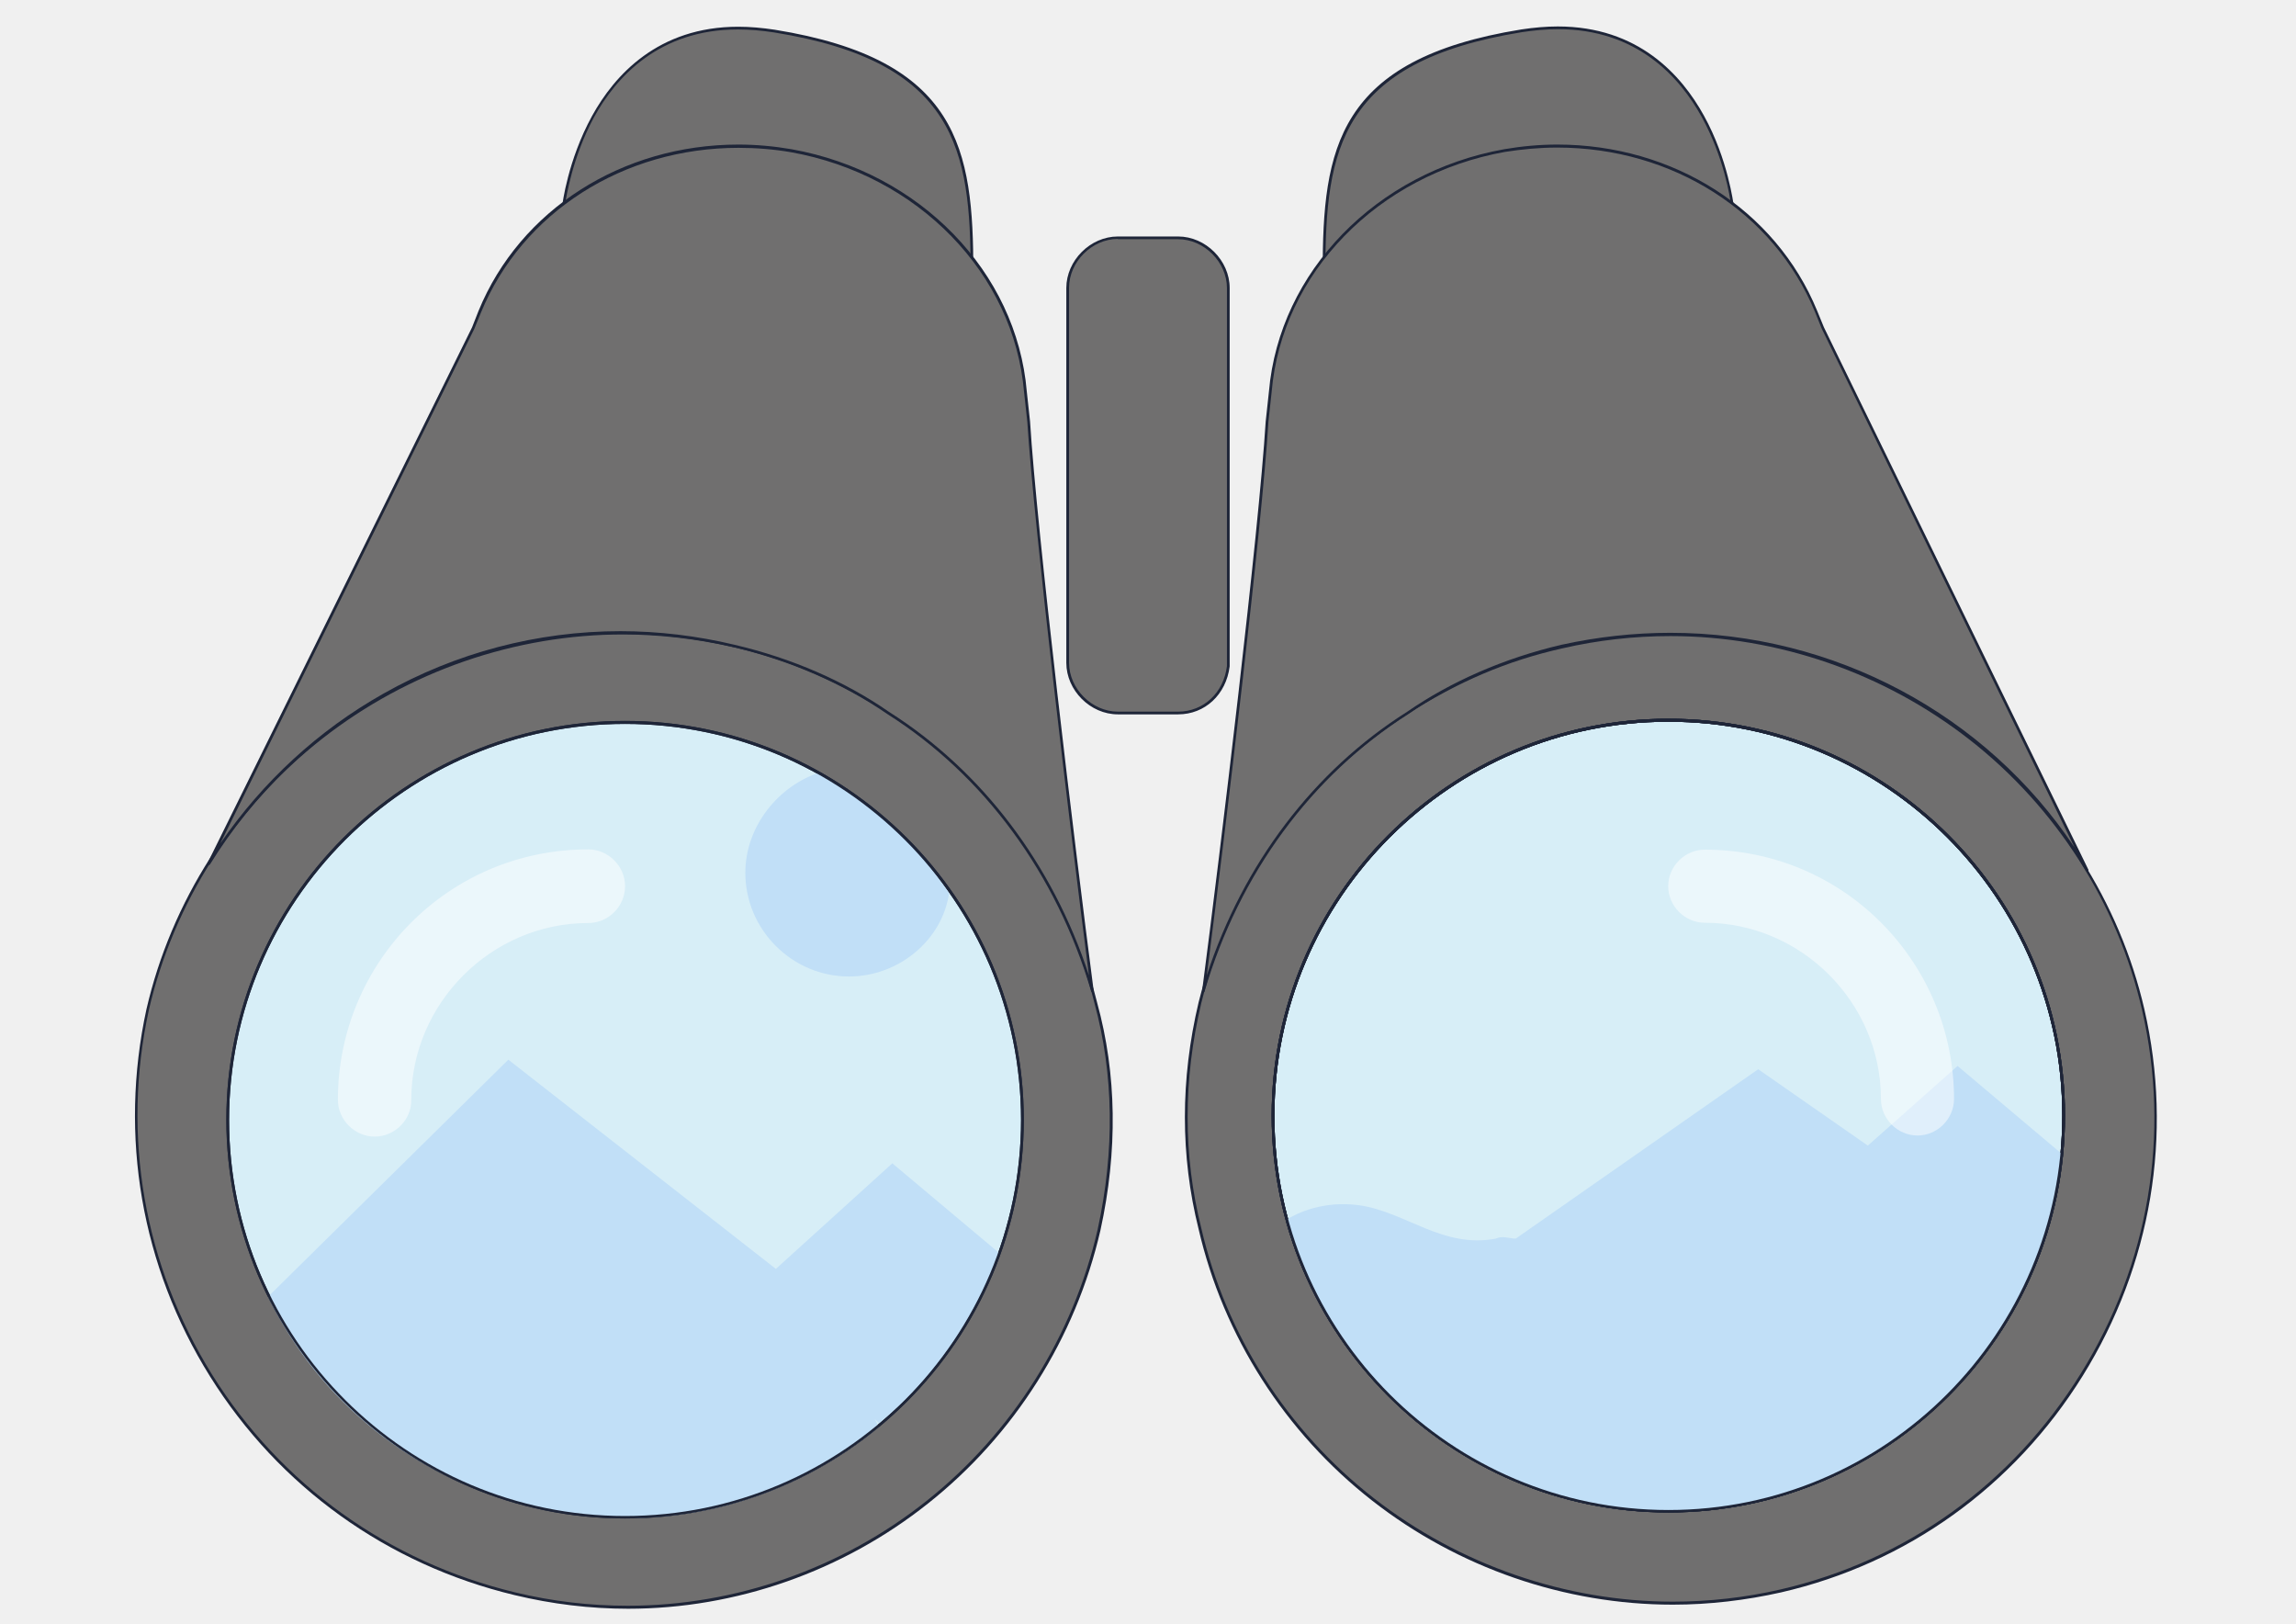
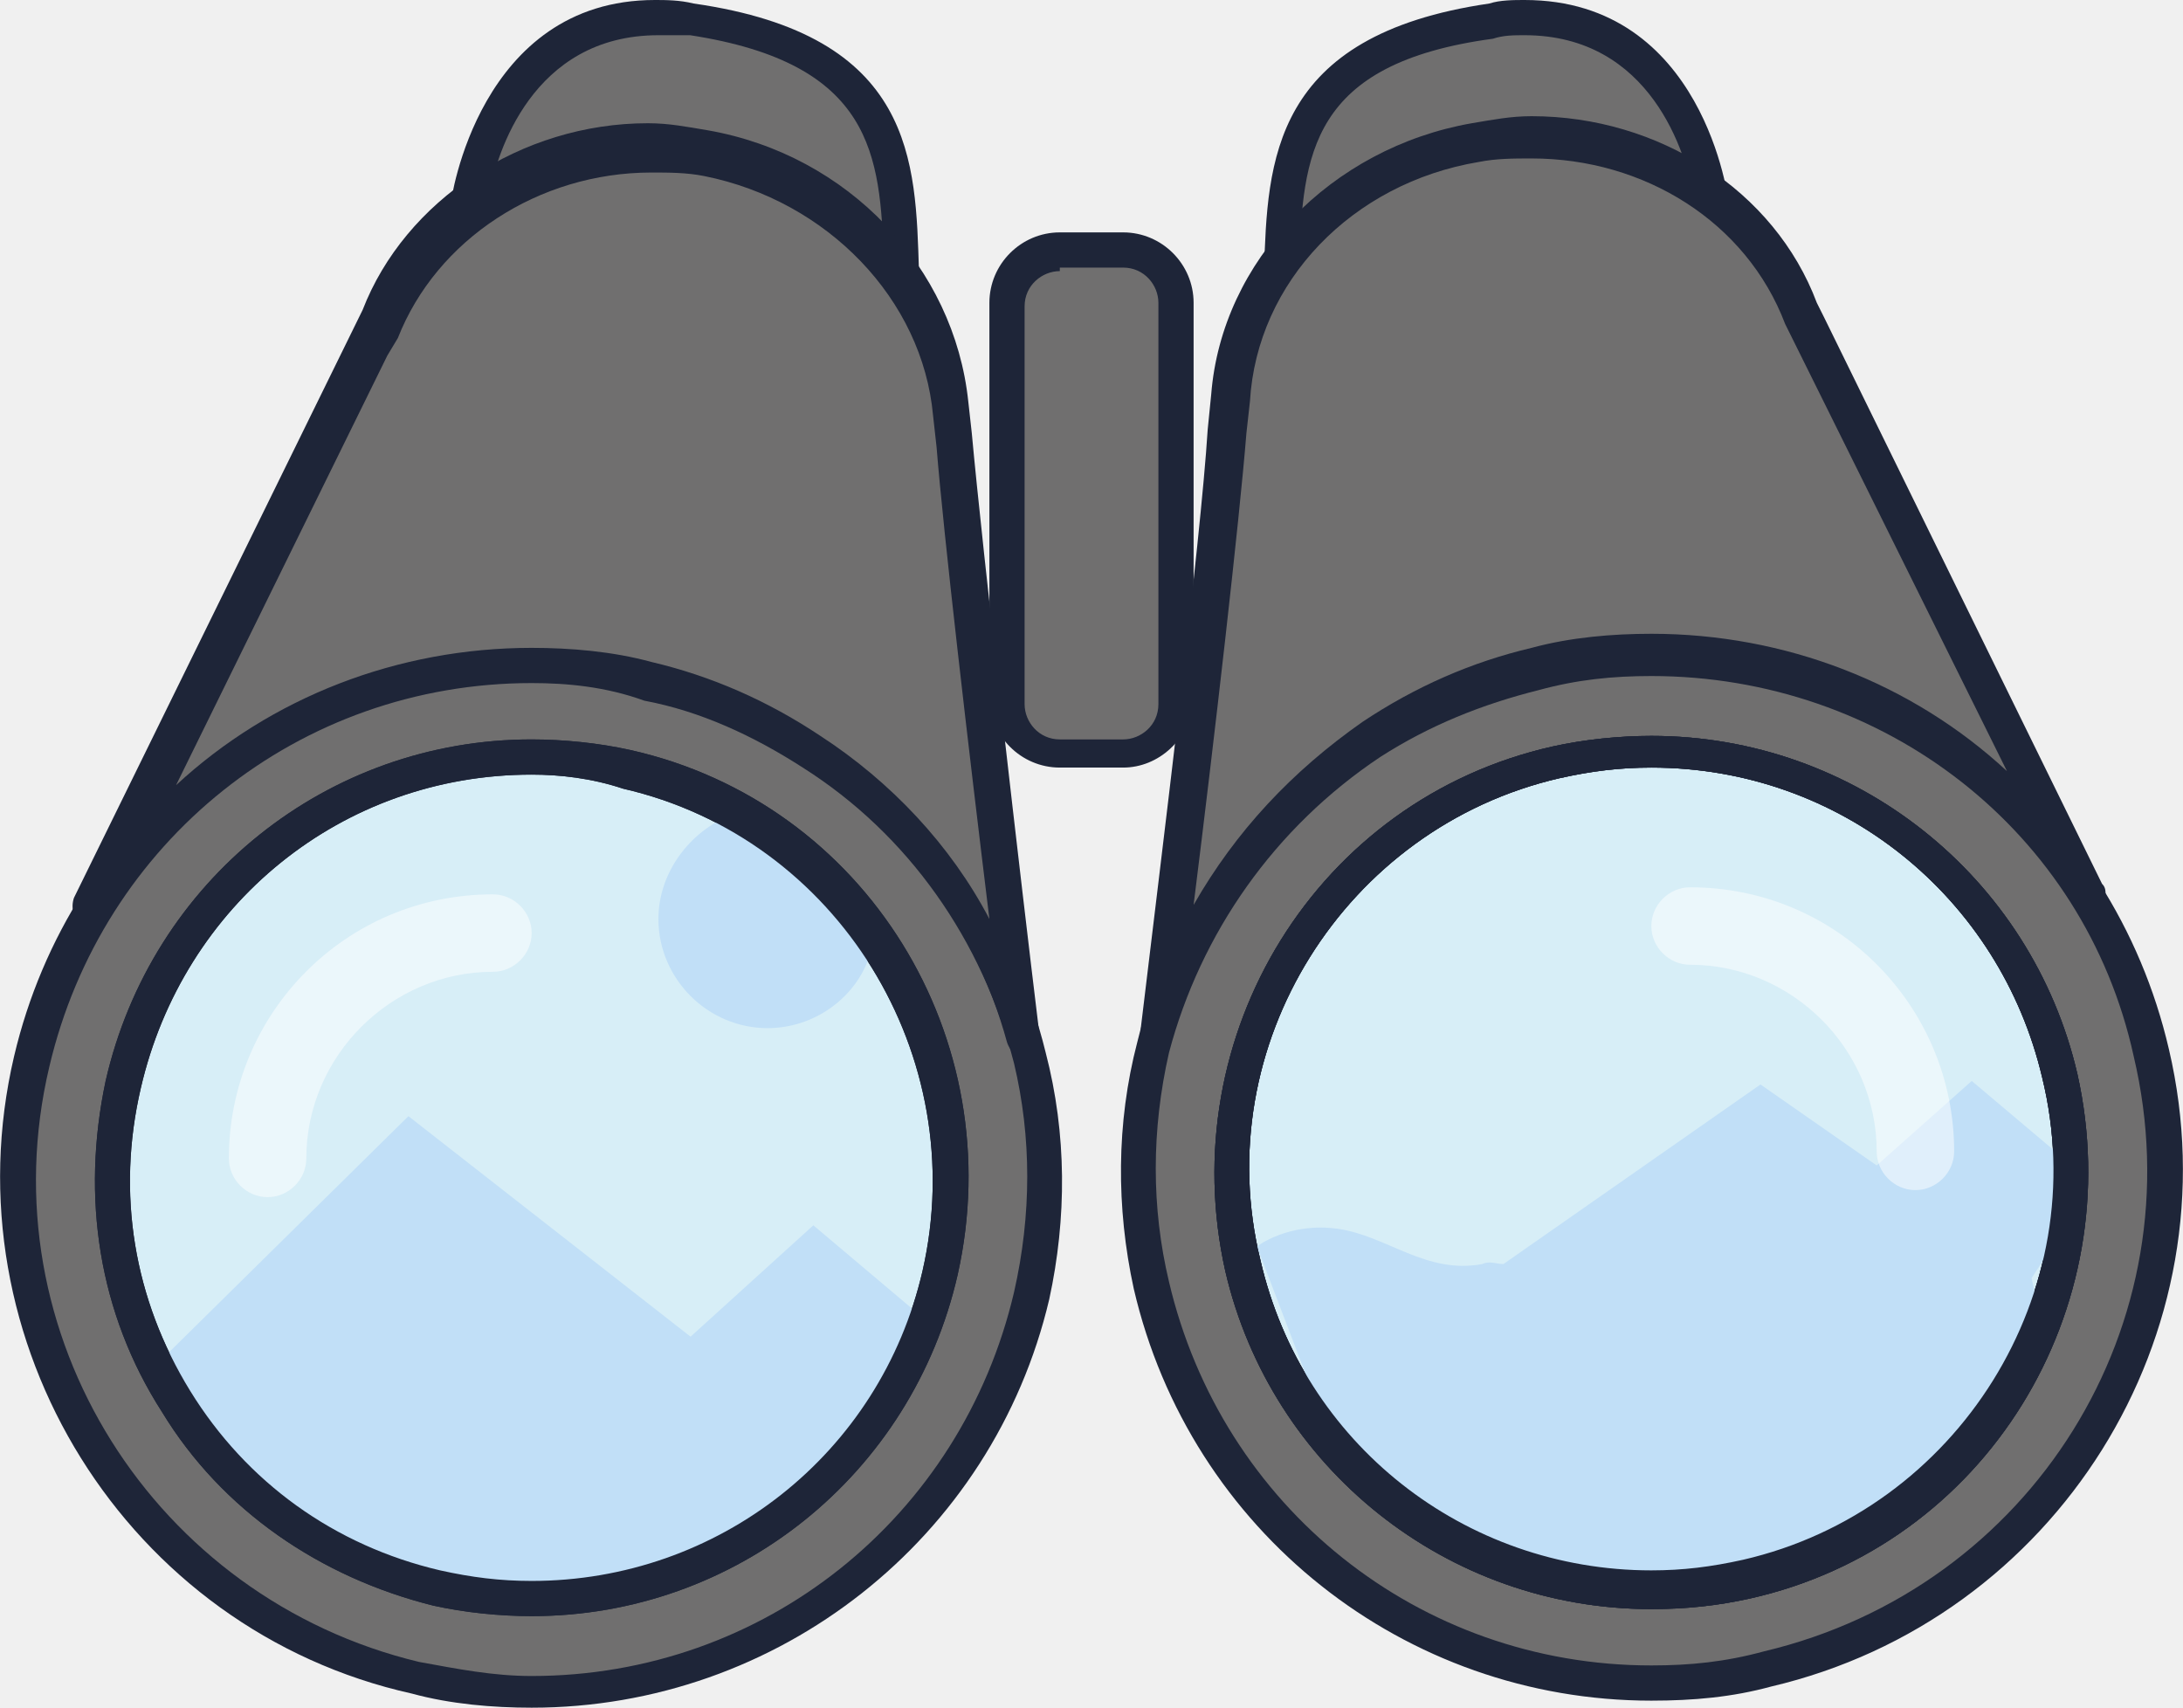
- <svg xmlns="http://www.w3.org/2000/svg" version="1.1" id="Calque_1" x="0px" y="0px" viewBox="0 0 841.9 595.3" enable-background="new 0 0 841.9 595.3" xml:space="preserve">
+ <svg xmlns="http://www.w3.org/2000/svg" version="1.1" id="Calque_1" x="0px" y="0px" viewBox="0 0 62 48.5" enable-background="new 0 0 62 48.5" xml:space="preserve">
  <g>
-     <path fill="#706F6F" d="M206.7,75.2c0,0,8.6-74.9,77.3-63.8s72.4,45.4,72.4,88.4l-41.7,25.8L206.7,75.2z" />
-     <path fill="#1E2538" d="M314.7,126c-0.1,0-0.1,0-0.2,0l-108-50.3c-0.2-0.1-0.3-0.3-0.3-0.5c0-0.2,2-16.5,10.9-32.7   c8.2-14.9,24.2-32.7,53.6-32.7c4.3,0,8.8,0.4,13.4,1.1c67.6,10.9,72.8,43.7,72.8,88.9c0,0.2-0.1,0.3-0.2,0.4L315,125.9   C314.9,126,314.8,126,314.7,126z M207.2,74.9l107.4,50.1l41.3-25.5c0-44.5-5.3-76.9-72-87.6c-4.6-0.7-9-1.1-13.3-1.1   c-29,0-44.7,17.5-52.8,32.2C209.9,57.6,207.6,72.4,207.2,74.9z" />
+     <path fill="#706F6F" d="M13.3,5.8c0,0,0.7-6.1,6.3-5.2s5.9,3.7,5.9,7.2l-3.4,2.1L13.3,5.8z" />
+     <path fill="#1E2538" d="M22.2,10.3c-0.1,0-0.1,0-0.2,0l-8.9-4c-0.2-0.1-0.3-0.3-0.3-0.5c0-0.1,0.8-5.8,5.8-5.8c0.3,0,0.7,0,1.1,0.1   C26,1,26,4.6,26.1,7.7c0,0.2-0.1,0.3-0.2,0.4l-3.4,2.1C22.4,10.3,22.3,10.3,22.2,10.3z M13.9,5.5l8.3,3.7l2.9-1.8   c-0.1-3-0.3-5.6-5.5-6.4C19.3,1,19,1,18.7,1C15.1,1,14.1,4.4,13.9,5.5z" />
  </g>
  <g>
-     <path fill="#706F6F" d="M635.2,75.2c0,0-8.6-74.9-77.3-63.8s-72.4,45.4-72.4,88.4l41.7,25.8L635.2,75.2z" />
-     <path fill="#1E2538" d="M527.2,126c-0.1,0-0.2,0-0.3-0.1l-41.7-25.8c-0.1-0.1-0.2-0.3-0.2-0.4c0-45.2,5.2-78,72.8-88.9   c4.6-0.7,9.1-1.1,13.4-1.1c29.5,0,45.4,17.8,53.6,32.7c8.9,16.1,10.8,32.5,10.9,32.7c0,0.2-0.1,0.4-0.3,0.5l-108,50.3   C527.3,126,527.3,126,527.2,126z M486,99.5l41.3,25.5l107.4-50.1c-0.3-2.5-2.6-17.3-10.7-32c-8.1-14.7-23.8-32.2-52.7-32.2   c-4.2,0-8.7,0.4-13.3,1.1C491.3,22.6,486,54.9,486,99.5z" />
+     <path fill="#706F6F" d="M48.7,5.8c0,0-0.7-6.1-6.3-5.2s-5.9,3.7-5.9,7.2l3.4,2.1L48.7,5.8z" />
+     <path fill="#1E2538" d="M39.8,10.3c-0.1,0-0.2,0-0.3-0.1l-3.4-2.1c-0.2-0.1-0.2-0.3-0.2-0.4C36,4.6,36.1,1,42.3,0.1   C42.6,0,43,0,43.3,0c5.1,0,5.8,5.7,5.8,5.8c0,0.2-0.1,0.4-0.3,0.5l-8.9,4C39.9,10.3,39.9,10.3,39.8,10.3z M36.9,7.5l2.9,1.8   l8.3-3.7C47.9,4.4,46.9,1,43.3,1c-0.3,0-0.6,0-0.9,0.1C37.2,1.8,37,4.4,36.9,7.5z" />
  </g>
  <g>
-     <path fill="#706F6F" d="M401.9,367.7c-11-44.1-38-82-75.9-106.5c-17.1-11-35.5-19.6-57.5-24.5c-95.5-22-192.2,38-214.2,133.4   c-20.8,95.5,38,191,134.7,214.2s192.2-38,214.2-133.4C409.2,422.8,409.2,394.6,401.9,367.7z" />
-     <path fill="#1E2538" d="M230.3,589.8C230.3,589.8,230.3,589.8,230.3,589.8c-13.9,0-27.9-1.7-41.6-5C142,573.6,102.3,545.1,77,504.6   C51.8,464.3,43.6,416.5,53.7,370c9.1-39.4,31.8-75,64-100.1c31.7-24.7,71-38.3,110.8-38.3c13.4,0,26.9,1.5,40,4.6   c20.3,4.5,38.7,12.3,57.7,24.6c38,24.5,65,62.4,76.1,106.8c7.2,26.2,7.6,54.3,1.2,83.5c-9.1,39.4-31.5,75-63.2,100.1   C309,576.1,269.9,589.8,230.3,589.8z M228.5,232.6c-39.6,0-78.7,13.5-110.2,38.1c-32,25-54.6,60.3-63.7,99.5   c-10.1,46.2-1.8,93.7,23.2,133.8c25.2,40.3,64.6,68.6,111.1,79.8c13.6,3.3,27.5,4.9,41.3,4.9c39.4,0,78.3-13.6,109.5-38.4   c31.5-25,53.8-60.4,62.8-99.6c6.3-29,5.9-56.9-1.2-83c-11-44.1-37.9-81.8-75.7-106.2c-18.9-12.2-37.2-19.9-57.4-24.4   C255.2,234.2,241.8,232.6,228.5,232.6z" />
+     <path fill="#706F6F" d="M29.2,30c-0.9-3.6-3.1-6.7-6.2-8.7c-1.4-0.9-2.9-1.6-4.7-2c-7.8-1.8-15.7,3.1-17.5,10.9   C-0.9,38,3.9,45.8,11.8,47.7s15.7-3.1,17.5-10.9C29.8,34.5,29.8,32.2,29.2,30z" />
+     <path fill="#1E2538" d="M15.1,48.5C15.1,48.5,15.1,48.5,15.1,48.5c-1.1,0-2.3-0.1-3.4-0.4C3.6,46.3-1.5,38.1,0.4,30   C2,23.2,8,18.4,15.1,18.4c1.1,0,2.3,0.1,3.4,0.4c1.7,0.4,3.3,1.1,4.8,2.1c3.2,2.1,5.5,5.3,6.4,9c0.6,2.3,0.6,4.7,0.1,7   C28.2,43.7,22.1,48.5,15.1,48.5z M15.1,19.4c-6.6,0-12.2,4.5-13.7,10.9c-1.8,7.6,3,15.1,10.5,16.9c1.1,0.2,2.1,0.4,3.2,0.4   c6.6,0,12.2-4.5,13.7-10.9c0.5-2.2,0.5-4.4,0-6.5c-0.9-3.5-3-6.5-6-8.4c-1.4-0.9-2.9-1.6-4.5-1.9C17.2,19.5,16.1,19.4,15.1,19.4z" />
  </g>
  <g>
-     <circle fill="#D7EEF7" cx="229.2" cy="410.5" r="145.7" />
-     <path fill="#1E2538" d="M229.2,556.7c-80.6,0-146.2-65.6-146.2-146.2c0-80.6,65.6-146.2,146.2-146.2c80.6,0,146.2,65.6,146.2,146.2   C375.4,491.2,309.9,556.7,229.2,556.7z M229.2,265.4c-80.1,0-145.2,65.1-145.2,145.2s65.1,145.2,145.2,145.2   s145.2-65.1,145.2-145.2S309.3,265.4,229.2,265.4z" />
+     <circle fill="#D7EEF7" cx="15.1" cy="33.5" r="11.9" />
+     <path fill="#1E2538" d="M15.1,45.9c-0.9,0-1.9-0.1-2.8-0.3c-3.2-0.8-6-2.7-7.7-5.5c-1.8-2.8-2.3-6.1-1.6-9.4C4.3,25,9.3,21,15.1,21   c0.9,0,1.9,0.1,2.8,0.3c6.7,1.5,10.8,8.2,9.3,14.9C25.9,41.9,20.9,45.9,15.1,45.9z M15.1,22C9.7,22,5.2,25.7,4,30.9   c-0.7,3-0.2,6,1.4,8.6s4.1,4.4,7.1,5.1c0.9,0.2,1.7,0.3,2.6,0.3c5.3,0,9.9-3.6,11.1-8.8c1.4-6.1-2.4-12.3-8.5-13.7   C16.8,22.1,15.9,22,15.1,22z" />
  </g>
  <g>
-     <path fill="#706F6F" d="M432,261.4h-22.1c-9.8,0-18.4-8.6-18.4-18.4V105.6c0-9.8,8.6-18.4,18.4-18.4H432c9.8,0,18.4,8.6,18.4,18.4   v138.7C449.2,254.1,441.8,261.4,432,261.4z" />
-     <path fill="#1E2538" d="M432,261.9h-22.1c-10.1,0-18.9-8.8-18.9-18.9V105.6c0-10.1,8.8-18.9,18.9-18.9H432   c10.1,0,18.9,8.8,18.9,18.9v138.7C449.6,254.7,441.8,261.9,432,261.9z M409.9,87.6c-9.5,0-17.9,8.4-17.9,17.9V243   c0,9.5,8.4,17.9,17.9,17.9H432c9.3,0,16.7-6.9,17.9-16.7l0-138.6c0-9.5-8.4-17.9-17.9-17.9H409.9z" />
+     <path fill="#706F6F" d="M31.9,21.3h-1.8c-0.8,0-1.5-0.7-1.5-1.5V8.6c0-0.8,0.7-1.5,1.5-1.5h1.8c0.8,0,1.5,0.7,1.5,1.5v11.3   C33.3,20.7,32.7,21.3,31.9,21.3z" />
+     <path fill="#1E2538" d="M31.9,21.8h-1.8c-1.1,0-2-0.9-2-2V8.6c0-1.1,0.9-2,2-2h1.8c1.1,0,2,0.9,2,2v11.3   C33.8,21,32.9,21.8,31.9,21.8z M30.1,7.7c-0.5,0-1,0.4-1,1v11.3c0,0.5,0.4,1,1,1h1.8c0.5,0,1-0.4,1-1V8.6c0-0.5-0.4-1-1-1H30.1z" />
  </g>
  <g>
-     <path fill="#706F6F" d="M269.3,236.9c20.9,4.9,40.5,13.5,56.5,24.5c36.8,23.3,62.6,60.1,74.9,101.9   c-7.4-56.5-20.9-169.4-23.3-208.7l-1.2-11c-3.7-43-38-79.8-85.9-88.4c-50.3-8.6-97,17.2-114.1,58.9l-2.5,6.1l-97,196.4   C115.9,252.8,192,218.5,269.3,236.9z" />
-     <path fill="#1E2538" d="M400.6,363.8c-0.2,0-0.4-0.1-0.5-0.4c-12.7-43-39.2-79.1-74.7-101.6c-16.1-11.1-35.6-19.6-56.3-24.5   c-13.8-3.3-27.8-4.9-41.7-4.9c-30.2,0-60,7.9-86.4,22.7C115,269.9,92.8,291.3,77,316.9c-0.1,0.2-0.4,0.3-0.7,0.2   c-0.2-0.1-0.3-0.4-0.2-0.7l97-196.4l2.4-6.1c15.2-37,52.6-60.9,95.3-60.9c6.4,0,13,0.6,19.4,1.7c47.1,8.4,82.6,45,86.3,88.8l1.2,11   c2.5,40.5,16.4,155.7,23.3,208.5c0,0.1,0,0.1,0,0.2C401.1,363.6,400.9,363.8,400.6,363.8C400.6,363.8,400.6,363.8,400.6,363.8z    M227.5,231.4c14,0,28.1,1.7,41.9,5c20.9,4.9,40.5,13.4,56.6,24.6c34.1,21.6,60,55.8,73.3,96.6c-7.1-55-20.1-163.8-22.6-202.9   l-1.2-11c-3.7-43.4-38.9-79.6-85.5-87.9c-6.4-1.1-12.8-1.6-19.2-1.6c-42.3,0-79.3,23.7-94.4,60.3l-2.5,6.1L80.8,309.2   c15.5-22.6,36-41.5,59.8-54.9C167.1,239.3,197.1,231.4,227.5,231.4z" />
+     <path fill="#706F6F" d="M18.4,19.3c1.7,0.4,3.3,1.1,4.6,2c3,1.9,5.1,4.9,6.1,8.3c-0.6-4.6-1.7-13.8-1.9-17l-0.1-0.9   c-0.3-3.5-3.1-6.5-7-7.2c-4.1-0.7-7.9,1.4-9.3,4.8l-0.2,0.5L2.7,25.8C5.9,20.6,12.1,17.8,18.4,19.3z" />
+     <path fill="#1E2538" d="M29.1,30c-0.2,0-0.4-0.1-0.5-0.4c-0.9-3.3-3-6.1-5.9-8c-1.4-0.9-2.9-1.6-4.5-1.9c-1.1-0.2-2.1-0.4-3.2-0.4   c-4.8,0-9.4,2.6-12,6.7c-0.1,0.2-0.4,0.3-0.7,0.2c-0.2-0.1-0.3-0.4-0.2-0.7l8.2-16.7c1.2-3.1,4.5-5.3,8.1-5.3   c0.6,0,1.1,0.1,1.7,0.2c4,0.7,7,3.9,7.4,7.7l0.1,0.9c0.3,3.3,1.4,12.8,1.9,16.9c0,0.1,0,0.1,0,0.2C29.6,29.8,29.4,30,29.1,30   C29.1,30,29.1,30,29.1,30z M15.1,18.4c1.1,0,2.3,0.1,3.4,0.4c1.7,0.4,3.3,1.1,4.8,2.1c2,1.3,3.7,3.1,4.8,5.2   c-0.6-4.9-1.3-10.9-1.5-13.4l-0.1-0.9c-0.3-3.3-3-6.1-6.5-6.8c-0.5-0.1-1-0.1-1.5-0.1c-3.2,0-6.1,1.9-7.2,4.7l-0.3,0.5L5,22.3   C7.7,19.8,11.3,18.4,15.1,18.4z" />
  </g>
  <g>
-     <path fill="#706F6F" d="M440,367.6c11-43.9,37.8-81.6,75.5-106c17.1-11,35.3-19.5,57.3-24.4C667.8,215.3,764,275,786,370   s-37.8,191.3-132.8,213.2c-95,21.9-191.3-37.8-213.2-132.8C432.7,421.2,433.9,393.2,440,367.6z" />
-     <path fill="#1E2538" d="M613.4,588.3c-39.6,0-78.7-13.5-110.2-38.1c-32-25-54.6-60.3-63.7-99.6c-6.7-26.9-6.7-54.8,0-83.1   c11-44.2,37.9-81.9,75.7-106.3c18.9-12.2,37.2-19.9,57.4-24.4c13.1-3,26.5-4.5,39.8-4.5c39.6,0,78.7,13.5,110.2,38.1   c32,25,54.6,60.3,63.7,99.6c10.6,46.1,2.6,93.8-22.6,134.4c-25.2,40.6-64.5,68.8-110.6,79.4C640.2,586.7,626.8,588.3,613.4,588.3z    M612.5,233.2c-13.3,0-26.6,1.5-39.6,4.5c-20.1,4.5-38.3,12.2-57.1,24.3c-37.6,24.3-64.3,61.8-75.3,105.7   c-6.7,28.1-6.7,55.9,0,82.6c9,39,31.5,74.2,63.3,99c31.3,24.4,70.3,37.9,109.6,37.9c13.3,0,26.6-1.5,39.6-4.5   c45.8-10.6,84.8-38.6,109.9-79c25.1-40.3,33.1-87.8,22.5-133.6c-9-39-31.5-74.2-63.3-99C690.8,246.7,651.9,233.2,612.5,233.2z" />
+     <path fill="#706F6F" d="M32.8,29.8c0.9-3.6,3.1-6.7,6.2-8.7c1.4-0.9,2.9-1.6,4.7-2c7.8-1.8,15.7,3.1,17.5,10.9   c1.8,7.8-3.1,15.7-10.9,17.5c-7.8,1.8-15.7-3.1-17.5-10.9C32.2,34.2,32.3,31.9,32.8,29.8z" />
+     <path fill="#1E2538" d="M46.9,48.3c-7,0-13.1-4.8-14.7-11.7c-0.5-2.3-0.5-4.7,0.1-7c0.9-3.7,3.2-6.9,6.4-9c1.5-1,3.1-1.7,4.8-2.1   c1.1-0.3,2.3-0.4,3.4-0.4c7,0,13.1,4.8,14.7,11.7c1.9,8.1-3.2,16.2-11.3,18.1C49.2,48.2,48.1,48.3,46.9,48.3z M46.9,19.2   c-1.1,0-2.1,0.1-3.2,0.4c-1.6,0.4-3.1,1-4.5,1.9c-3,2-5.1,5-6,8.4c-0.5,2.2-0.5,4.4,0,6.5c1.5,6.4,7.1,10.9,13.7,10.9   c1.1,0,2.1-0.1,3.2-0.4c7.6-1.8,12.3-9.3,10.5-16.9C59.2,23.6,53.5,19.2,46.9,19.2z" />
  </g>
  <g>
-     <circle fill="#D7EEF7" cx="611.8" cy="409" r="145" />
-     <path fill="#1E2538" d="M611.8,554.5c-80.2,0-145.5-65.3-145.5-145.5s65.3-145.5,145.5-145.5S757.2,328.8,757.2,409   S692,554.5,611.8,554.5z M611.8,264.6c-79.7,0-144.5,64.8-144.5,144.5s64.8,144.5,144.5,144.5S756.2,488.7,756.2,409   S691.4,264.6,611.8,264.6z" />
+     <circle fill="#D7EEF7" cx="46.9" cy="33.2" r="11.9" />
+     <path fill="#1E2538" d="M46.9,45.7C46.9,45.7,46.9,45.7,46.9,45.7c-5.8,0-10.8-4-12.1-9.6c-1.5-6.7,2.6-13.4,9.3-14.9   c0.9-0.2,1.9-0.3,2.8-0.3c5.8,0,10.8,4,12.1,9.6c1.5,6.7-2.6,13.4-9.3,14.9C48.8,45.6,47.9,45.7,46.9,45.7z M46.9,21.8   c-0.9,0-1.7,0.1-2.6,0.3c-6.1,1.4-10,7.6-8.5,13.7c1.2,5.2,5.8,8.8,11.1,8.8c0,0,0,0,0,0c0.9,0,1.7-0.1,2.6-0.3   c6.1-1.4,10-7.6,8.5-13.7C56.8,25.5,52.3,21.8,46.9,21.8z" />
  </g>
  <g>
-     <path fill="#706F6F" d="M572.6,236.9c-20.9,4.9-40.5,13.5-56.5,24.5c-36.8,23.3-62.6,60.1-74.9,101.9   c7.4-56.5,20.9-169.4,23.3-208.7l1.2-11c3.7-43,38-79.8,85.9-88.4c50.3-8.6,97,17.2,114.1,58.9l2.5,6.1l97,198.8   C727.2,254.1,649.9,219.7,572.6,236.9z" />
-     <path fill="#1E2538" d="M441.3,363.8c0,0-0.1,0-0.1,0c-0.3-0.1-0.4-0.3-0.4-0.6c6.9-52.8,20.8-168.1,23.3-208.6l1.2-11.1   c3.8-43.8,39.3-80.4,86.3-88.8c6.4-1.1,13-1.7,19.4-1.7c42.7,0,80.1,23.9,95.3,60.9l2.5,6.1l96.9,198.7c0.1,0.1,0.1,0.2,0.1,0.3   c0,0.3-0.2,0.5-0.5,0.5c0,0,0,0,0,0c-0.2,0-0.3-0.1-0.4-0.2c-31.2-53.3-89.6-86.4-152.4-86.4c-13.3,0-26.7,1.5-39.8,4.4   c-20.7,4.9-40.2,13.3-56.3,24.5c-35.5,22.5-62,58.6-74.7,101.6C441.7,363.7,441.5,363.8,441.3,363.8z M571,54.1   c-6.4,0-12.8,0.6-19.2,1.6c-46.6,8.4-81.8,44.5-85.5,87.9l-1.2,11.1c-2.4,39.1-15.5,147.9-22.6,202.9c13.3-40.8,39.2-75,73.4-96.6   c16.2-11.2,35.7-19.7,56.6-24.6c13.2-2.9,26.6-4.4,40-4.4c59.9,0,115.8,29.9,148.2,78.7l-92.7-190.2l-2.5-6.2   C650.3,77.7,613.3,54.1,571,54.1z" />
+     <path fill="#706F6F" d="M43.6,19c-1.7,0.4-3.3,1.1-4.6,2c-3,1.9-5.1,4.9-6.1,8.3c0.6-4.6,1.7-13.8,1.9-17l0.1-0.9   c0.3-3.5,3.1-6.5,7-7.2c4.1-0.7,7.9,1.4,9.3,4.8l0.2,0.5l7.9,16.2C56.2,20.4,49.9,17.6,43.6,19z" />
+     <path fill="#1E2538" d="M32.9,29.8C32.9,29.8,32.9,29.8,32.9,29.8c-0.4-0.1-0.5-0.3-0.5-0.6c0.6-5,1.7-13.8,1.9-17l0.1-1   c0.3-3.8,3.4-7,7.4-7.7c0.6-0.1,1.1-0.2,1.7-0.2c3.6,0,6.9,2.1,8.1,5.3l0.2,0.4l7.9,16.1c0.1,0.1,0.1,0.2,0.1,0.3   c0,0.3-0.2,0.5-0.5,0.5c0,0,0,0,0,0c-0.2,0-0.3-0.1-0.4-0.2c-2.5-4.1-7.1-6.7-12-6.7c-1.1,0-2.1,0.1-3.2,0.4   c-1.6,0.4-3.1,1-4.5,1.9c-2.8,1.9-4.9,4.7-5.9,8C33.3,29.7,33.1,29.8,32.9,29.8z M43.5,4.5c-0.5,0-1,0-1.5,0.1   c-3.6,0.6-6.3,3.4-6.5,6.8l-0.1,0.9c-0.2,2.5-0.9,8.6-1.5,13.4c1.2-2.1,2.8-3.8,4.8-5.2c1.5-1,3.1-1.7,4.8-2.1   c1.1-0.3,2.3-0.4,3.4-0.4c3.8,0,7.4,1.4,10.1,3.9L50.7,9.2C49.6,6.3,46.7,4.5,43.5,4.5z" />
  </g>
  <g>
-     <path fill="none" d="M327.2,426.5l39.2,33.1c2.4-4.9,3.7-11,4.9-17.1c18.4-78.4-30.6-156.7-109-175.1   c-78.4-17.1-156.7,31.8-175.1,110.2s30.6,156.7,109,175.1c46.5,11,91.8-1.2,126.1-29.4l-41.6-40.4L327.2,426.5z" />
+     <path fill="#C1DFF7" d="M11.6,31.7l-7.2,7.1c1.5,3.1,4.4,5.5,8,6.3c3.8,0.9,7.5-0.1,10.3-2.4l-2.4-4.2L11.6,31.7z" />
  </g>
  <g>
-     <path fill="#C1DFF7" d="M327.2,426.5l-42.7,38.7l-98.1-76.7l-88.1,86.9c18.4,38,53.9,67.3,97.9,77.1c46.5,11,91.8-1.2,126.1-29.4   l-1.6-2.9l1.6,1.6c19.6-15.9,34.3-36.7,44.1-62.4L327.2,426.5z" />
+     <path fill="none" d="M23.1,34.8l3.2,2.7c0.2-0.4,0.3-0.9,0.4-1.4c1.5-6.4-2.5-12.8-8.9-14.3C11.4,20.4,5,24.4,3.5,30.8   C2,37.2,6,43.6,12.4,45.1c3.8,0.9,7.5-0.1,10.3-2.4l-3.4-3.3L23.1,34.8z" />
  </g>
  <g>
-     <path fill="#1E2538" d="M611.8,554.5c-80.2,0-145.5-65.3-145.5-145.5s65.3-145.5,145.5-145.5S757.2,328.8,757.2,409   S692,554.5,611.8,554.5z M611.8,264.6c-79.7,0-144.5,64.8-144.5,144.5s64.8,144.5,144.5,144.5S756.2,488.7,756.2,409   S691.4,264.6,611.8,264.6z" />
-   </g>
-   <g opacity="0.5" enable-background="new    ">
-     <path fill="#FFFFFF" d="M137.4,416.7c-7.3,0-13.5-6.1-13.5-13.5c0-50.2,40.4-91.8,91.8-91.8c7.3,0,13.5,6.1,13.5,13.5   s-6.1,13.5-13.5,13.5c-35.5,0-64.9,29.4-64.9,64.9C150.9,410.5,144.8,416.7,137.4,416.7z" />
+     <path fill="#C1DFF7" d="M26.3,37.5l-3.2-2.7l-4.3,3.9l3.9,3.9C24.3,41.3,25.5,39.6,26.3,37.5z" />
  </g>
  <g>
-     <path fill="#1E2538" d="M611.8,554.5c-80.2,0-145.5-65.3-145.5-145.5s65.3-145.5,145.5-145.5S757.2,328.8,757.2,409   S692,554.5,611.8,554.5z M611.8,264.6c-79.7,0-144.5,64.8-144.5,144.5s64.8,144.5,144.5,144.5S756.2,488.7,756.2,409   S691.4,264.6,611.8,264.6z" />
+     <path fill="#1E2538" d="M46.9,45.7C46.9,45.7,46.9,45.7,46.9,45.7c-5.8,0-10.8-4-12.1-9.6c-1.5-6.7,2.6-13.4,9.3-14.9   c0.9-0.2,1.9-0.3,2.8-0.3c5.8,0,10.8,4,12.1,9.6c1.5,6.7-2.6,13.4-9.3,14.9C48.8,45.6,47.9,45.7,46.9,45.7z M46.9,21.8   c-0.9,0-1.7,0.1-2.6,0.3c-6.1,1.4-10,7.6-8.5,13.7c1.2,5.2,5.8,8.8,11.1,8.8c0,0,0,0,0,0c0.9,0,1.7-0.1,2.6-0.3   c6.1-1.4,10-7.6,8.5-13.7C56.8,25.5,52.3,21.8,46.9,21.8z" />
+   </g>
+   <g opacity="0.5">
+     <path fill="#FFFFFF" d="M7.6,34c-0.6,0-1.1-0.5-1.1-1.1c0-4.1,3.3-7.5,7.5-7.5c0.6,0,1.1,0.5,1.1,1.1c0,0.6-0.5,1.1-1.1,1.1   c-2.9,0-5.3,2.4-5.3,5.3C8.7,33.5,8.2,34,7.6,34z" />
  </g>
  <g>
-     <path fill="#C1DFF7" d="M611.8,554c75.3,0,137.2-57.4,144.3-130.9l-38.3-32.3L684.9,420l-40.2-28l-88.9,62.1c-2.4,0-4.9-1.2-7.3,0   c-19.5,3.7-32.9-9.7-49.9-12.2c-13.5-1.9-23.2,3-26.6,5.1C488.6,508.7,544.9,554,611.8,554z" />
-   </g>
-   <g opacity="0.5" enable-background="new    ">
-     <path fill="#FFFFFF" d="M703.1,416.3c7.3,0,13.4-6.1,13.4-13.4c0-49.9-40.2-91.4-91.4-91.4c-7.3,0-13.4,6.1-13.4,13.4   s6.1,13.4,13.4,13.4c35.3,0,64.6,29.2,64.6,64.6C689.7,410.2,695.8,416.3,703.1,416.3z" />
+     <path fill="#C1DFF7" d="M57.7,36.3c0.6-0.9,1.1-1.8,1.5-2.9l-3.2-2.7l-2.7,2.4L50,30.8l-7.3,5.1c-0.2,0-0.4-0.1-0.6,0   c-1.6,0.3-2.7-0.8-4.1-1c-1.4-0.2-2.3,0.5-2.3,0.5l1.6,4.2l-0.4,0.1l0.6,0.6l0.2,0.6l0.3-0.1l3.6,3.2l6.4,1.5l-0.3-0.8   c3.7,0.8,5.3-1,8-3.3l2.3-3.7L57.7,36.3z" />
  </g>
  <g>
-     <path fill="#C1DFF7" d="M273.3,320c0,20.8,17.1,38,38,38c18.4,0,34.3-13.5,36.7-30.6c-12.2-18.4-28.2-33.1-47.7-44.1   C285.6,288.1,273.3,302.8,273.3,320z" />
+     <path fill="#1E2538" d="M46.9,45.7C46.9,45.7,46.9,45.7,46.9,45.7c-5.8,0-10.8-4-12.1-9.6c-1.5-6.7,2.6-13.4,9.3-14.9   c0.9-0.2,1.9-0.3,2.8-0.3c5.8,0,10.8,4,12.1,9.6c1.5,6.7-2.6,13.4-9.3,14.9C48.8,45.6,47.9,45.7,46.9,45.7z M46.9,21.8   c-0.9,0-1.7,0.1-2.6,0.3c-6.1,1.4-10,7.6-8.5,13.7c1.2,5.2,5.8,8.8,11.1,8.8c0,0,0,0,0,0c0.9,0,1.7-0.1,2.6-0.3   c6.1-1.4,10-7.6,8.5-13.7C56.8,25.5,52.3,21.8,46.9,21.8z" />
+   </g>
+   <g opacity="0.5">
+     <path fill="#FFFFFF" d="M54.4,33.8c0.6,0,1.1-0.5,1.1-1.1c0-4.1-3.3-7.5-7.5-7.5c-0.6,0-1.1,0.5-1.1,1.1c0,0.6,0.5,1.1,1.1,1.1   c2.9,0,5.3,2.4,5.3,5.3C53.3,33.3,53.8,33.8,54.4,33.8z" />
  </g>
  <g>
-     <path fill="#1E2538" d="M229.2,556.7c-80.6,0-146.2-65.6-146.2-146.2c0-80.6,65.6-146.2,146.2-146.2c80.6,0,146.2,65.6,146.2,146.2   C375.4,491.2,309.9,556.7,229.2,556.7z M229.2,265.4c-80.1,0-145.2,65.1-145.2,145.2s65.1,145.2,145.2,145.2   s145.2-65.1,145.2-145.2S309.3,265.4,229.2,265.4z" />
+     <path fill="#C1DFF7" d="M18.7,26.1c0,1.7,1.4,3.1,3.1,3.1c1.5,0,2.8-1.1,3-2.5c-1-1.5-2.3-2.7-3.9-3.6   C19.7,23.5,18.7,24.7,18.7,26.1z" />
  </g>
  <g>
-     <path fill="#1E2538" d="M611.8,554.5c-80.2,0-145.5-65.3-145.5-145.5s65.3-145.5,145.5-145.5S757.2,328.8,757.2,409   S692,554.5,611.8,554.5z M611.8,264.6c-79.7,0-144.5,64.8-144.5,144.5s64.8,144.5,144.5,144.5S756.2,488.7,756.2,409   S691.4,264.6,611.8,264.6z" />
+     <path fill="#1E2538" d="M15.1,45.9c-0.9,0-1.9-0.1-2.8-0.3c-3.2-0.8-6-2.7-7.7-5.5c-1.8-2.8-2.3-6.1-1.6-9.4C4.3,25,9.3,21,15.1,21   c0.9,0,1.9,0.1,2.8,0.3c6.7,1.5,10.8,8.2,9.3,14.9C25.9,41.9,20.9,45.9,15.1,45.9z M15.1,22C9.7,22,5.2,25.7,4,30.9   c-0.7,3-0.2,6,1.4,8.6s4.1,4.4,7.1,5.1c0.9,0.2,1.7,0.3,2.6,0.3c5.3,0,9.9-3.6,11.1-8.8c1.4-6.1-2.4-12.3-8.5-13.7   C16.8,22.1,15.9,22,15.1,22z" />
  </g>
</svg>
